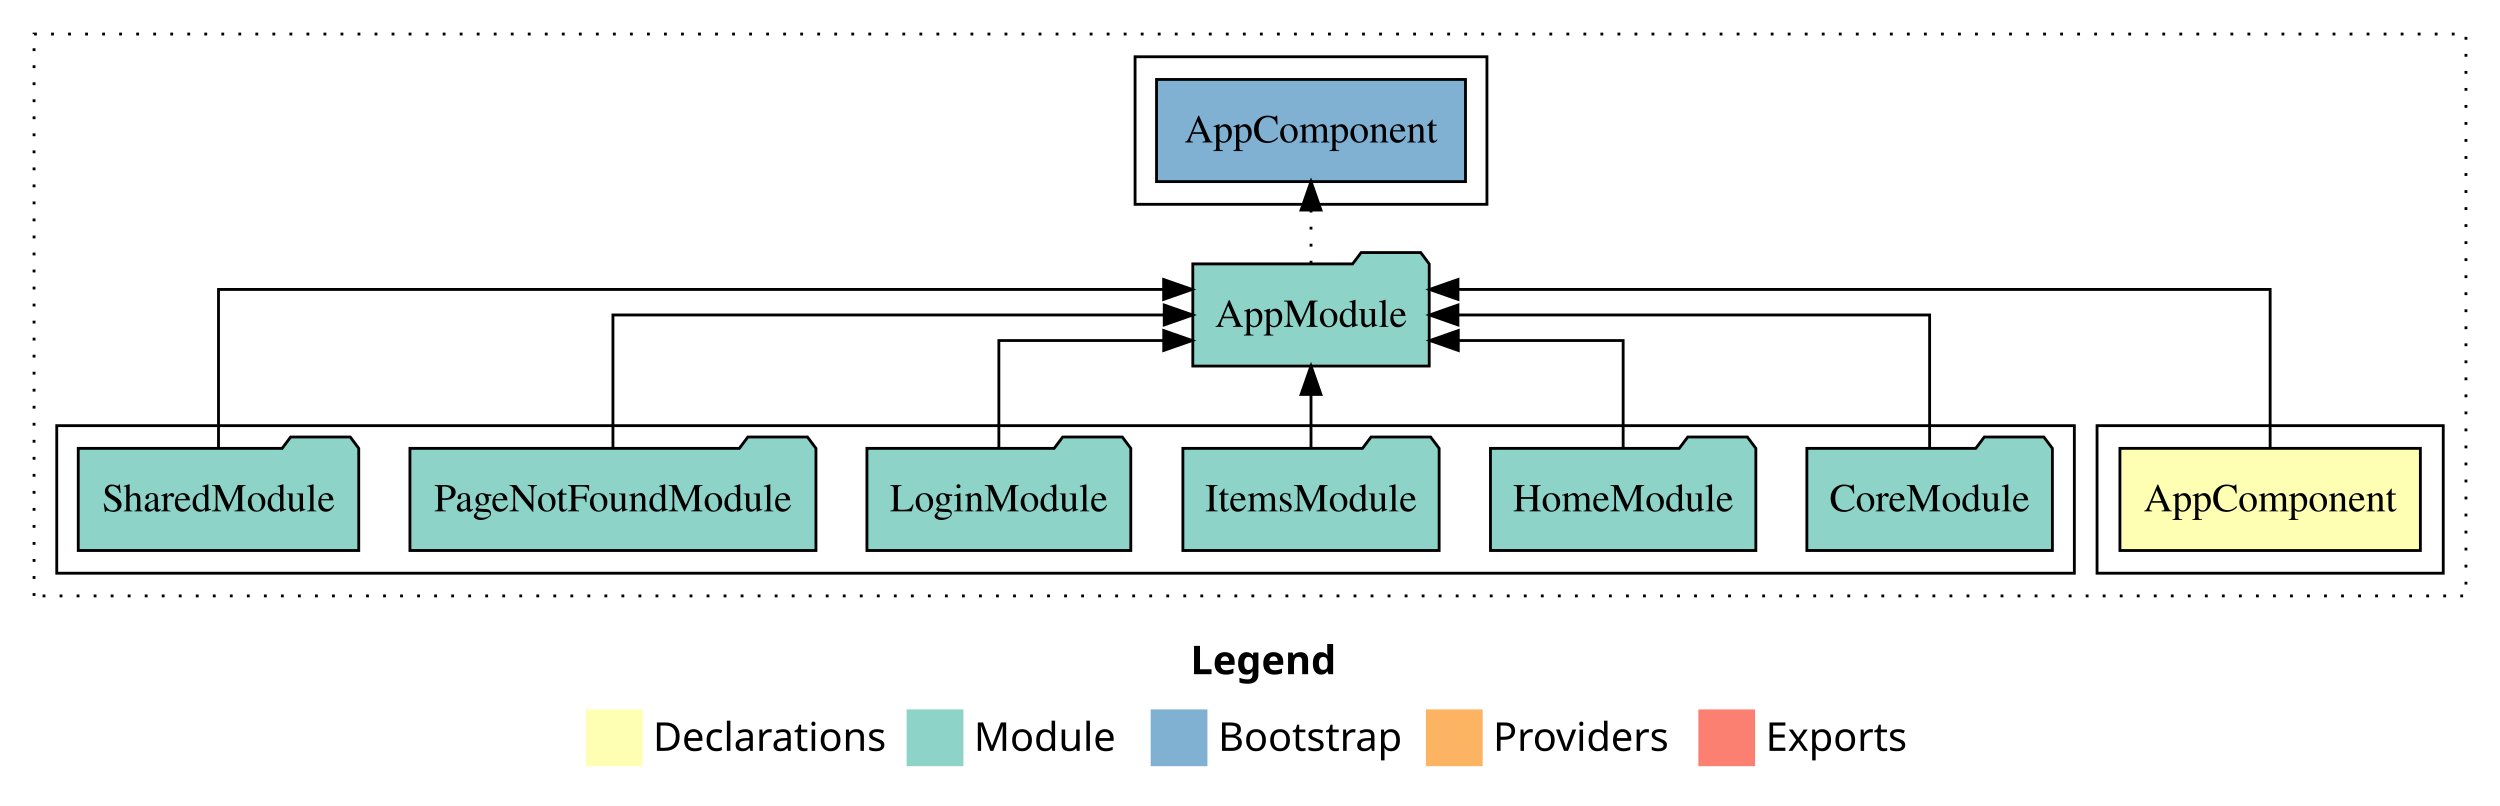
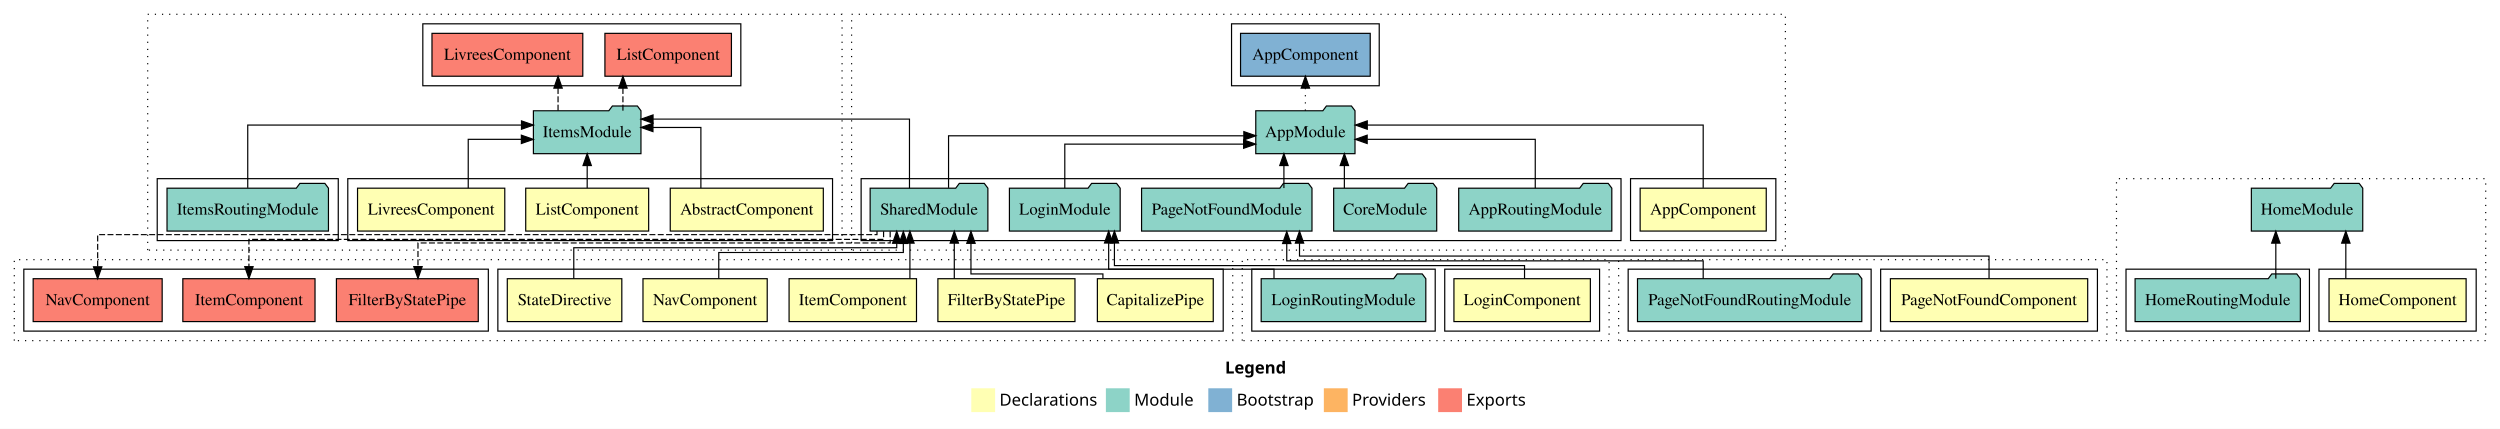
- <svg xmlns="http://www.w3.org/2000/svg" width="881pt" height="284pt" viewBox="0.00 0.00 881.00 284.00">
-   <g id="graph0" class="graph" transform="scale(1 1) rotate(0) translate(4 280)">
-     <polygon fill="#ffffff" stroke="transparent" points="-4,4 -4,-280 877,-280 877,4 -4,4" />
-     <text text-anchor="start" x="415.509" y="-42.4" font-family="sans-serif" font-weight="bold" font-size="14.00" fill="#000000">Legend</text>
-     <polygon fill="#ffffb3" stroke="transparent" points="202.5,-10 202.5,-30 222.5,-30 222.5,-10 202.5,-10" />
-     <text text-anchor="start" x="226.129" y="-15.4" font-family="sans-serif" font-size="14.00" fill="#000000">  Declarations</text>
-     <polygon fill="#8dd3c7" stroke="transparent" points="315.5,-10 315.5,-30 335.5,-30 335.5,-10 315.5,-10" />
-     <text text-anchor="start" x="339.225" y="-15.4" font-family="sans-serif" font-size="14.00" fill="#000000">  Module</text>
-     <polygon fill="#80b1d3" stroke="transparent" points="401.5,-10 401.5,-30 421.5,-30 421.5,-10 401.5,-10" />
-     <text text-anchor="start" x="425.281" y="-15.4" font-family="sans-serif" font-size="14.00" fill="#000000">  Bootstrap</text>
-     <polygon fill="#fdb462" stroke="transparent" points="498.5,-10 498.5,-30 518.5,-30 518.5,-10 498.5,-10" />
-     <text text-anchor="start" x="522.173" y="-15.4" font-family="sans-serif" font-size="14.00" fill="#000000">  Providers</text>
-     <polygon fill="#fb8072" stroke="transparent" points="594.5,-10 594.5,-30 614.5,-30 614.5,-10 594.5,-10" />
-     <text text-anchor="start" x="618.226" y="-15.4" font-family="sans-serif" font-size="14.00" fill="#000000">  Exports</text>
+ <svg xmlns="http://www.w3.org/2000/svg" width="2099pt" height="360pt" viewBox="0.00 0.00 2099.00 360.00">
+   <g id="graph0" class="graph" transform="scale(1 1) rotate(0) translate(4 356)">
+     <polygon fill="#ffffff" stroke="transparent" points="-4,4 -4,-356 2095,-356 2095,4 -4,4" />
+     <text text-anchor="start" x="1024.509" y="-42.4" font-family="sans-serif" font-weight="bold" font-size="14.00" fill="#000000">Legend</text>
+     <polygon fill="#ffffb3" stroke="transparent" points="811.5,-10 811.5,-30 831.5,-30 831.5,-10 811.5,-10" />
+     <text text-anchor="start" x="835.129" y="-15.4" font-family="sans-serif" font-size="14.00" fill="#000000">  Declarations</text>
+     <polygon fill="#8dd3c7" stroke="transparent" points="924.5,-10 924.5,-30 944.5,-30 944.5,-10 924.5,-10" />
+     <text text-anchor="start" x="948.225" y="-15.4" font-family="sans-serif" font-size="14.00" fill="#000000">  Module</text>
+     <polygon fill="#80b1d3" stroke="transparent" points="1010.5,-10 1010.5,-30 1030.5,-30 1030.5,-10 1010.5,-10" />
+     <text text-anchor="start" x="1034.281" y="-15.4" font-family="sans-serif" font-size="14.00" fill="#000000">  Bootstrap</text>
+     <polygon fill="#fdb462" stroke="transparent" points="1107.5,-10 1107.5,-30 1127.5,-30 1127.5,-10 1107.5,-10" />
+     <text text-anchor="start" x="1131.173" y="-15.4" font-family="sans-serif" font-size="14.00" fill="#000000">  Providers</text>
+     <polygon fill="#fb8072" stroke="transparent" points="1203.5,-10 1203.5,-30 1223.5,-30 1223.5,-10 1203.5,-10" />
+     <text text-anchor="start" x="1227.226" y="-15.4" font-family="sans-serif" font-size="14.00" fill="#000000">  Exports</text>
    <g id="clust1" class="cluster">
-       <polygon fill="none" stroke="#000000" stroke-dasharray="1,5" points="8,-70 8,-268 865,-268 865,-70 8,-70" />
+       <polygon fill="none" stroke="#000000" stroke-dasharray="1,5" points="711,-146 711,-344 1495,-344 1495,-146 711,-146" />
    </g>
    <g id="clust2" class="cluster">
-       <polygon fill="none" stroke="#000000" points="735,-78 735,-130 857,-130 857,-78 735,-78" />
+       <polygon fill="none" stroke="#000000" points="1365,-154 1365,-206 1487,-206 1487,-154 1365,-154" />
    </g>
    <g id="clust4" class="cluster">
-       <polygon fill="none" stroke="#000000" points="16,-78 16,-130 727,-130 727,-78 16,-78" />
+       <polygon fill="none" stroke="#000000" points="719,-154 719,-206 1357,-206 1357,-154 719,-154" />
    </g>
    <g id="clust6" class="cluster">
-       <polygon fill="none" stroke="#000000" points="396,-208 396,-260 520,-260 520,-208 396,-208" />
+       <polygon fill="none" stroke="#000000" points="1030,-284 1030,-336 1154,-336 1154,-284 1030,-284" />
+     </g>
+     <g id="clust20" class="cluster">
+       <polygon fill="none" stroke="#000000" stroke-dasharray="1,5" points="1773,-70 1773,-206 2083,-206 2083,-70 1773,-70" />
+     </g>
+     <g id="clust21" class="cluster">
+       <polygon fill="none" stroke="#000000" points="1943,-78 1943,-130 2075,-130 2075,-78 1943,-78" />
+     </g>
+     <g id="clust23" class="cluster">
+       <polygon fill="none" stroke="#000000" points="1781,-78 1781,-130 1935,-130 1935,-78 1781,-78" />
+     </g>
+     <g id="clust33" class="cluster">
+       <polygon fill="none" stroke="#000000" stroke-dasharray="1,5" points="120,-146 120,-344 703,-344 703,-146 120,-146" />
+     </g>
+     <g id="clust34" class="cluster">
+       <polygon fill="none" stroke="#000000" points="288,-154 288,-206 695,-206 695,-154 288,-154" />
+     </g>
+     <g id="clust38" class="cluster">
+       <polygon fill="none" stroke="#000000" points="128,-154 128,-206 280,-206 280,-154 128,-154" />
+     </g>
+     <g id="clust39" class="cluster">
+       <polygon fill="none" stroke="#000000" points="351,-284 351,-336 618,-336 618,-284 351,-284" />
+     </g>
+     <g id="clust48" class="cluster">
+       <polygon fill="none" stroke="#000000" stroke-dasharray="1,5" points="1039,-70 1039,-138 1347,-138 1347,-70 1039,-70" />
+     </g>
+     <g id="clust49" class="cluster">
+       <polygon fill="none" stroke="#000000" points="1209,-78 1209,-130 1339,-130 1339,-78 1209,-78" />
+     </g>
+     <g id="clust51" class="cluster">
+       <polygon fill="none" stroke="#000000" points="1047,-78 1047,-130 1201,-130 1201,-78 1047,-78" />
+     </g>
+     <g id="clust61" class="cluster">
+       <polygon fill="none" stroke="#000000" stroke-dasharray="1,5" points="1355,-70 1355,-138 1765,-138 1765,-70 1355,-70" />
+     </g>
+     <g id="clust62" class="cluster">
+       <polygon fill="none" stroke="#000000" points="1575,-78 1575,-130 1757,-130 1757,-78 1575,-78" />
+     </g>
+     <g id="clust64" class="cluster">
+       <polygon fill="none" stroke="#000000" points="1363,-78 1363,-130 1567,-130 1567,-78 1363,-78" />
+     </g>
+     <g id="clust74" class="cluster">
+       <polygon fill="none" stroke="#000000" stroke-dasharray="1,5" points="8,-70 8,-138 1031,-138 1031,-70 8,-70" />
+     </g>
+     <g id="clust75" class="cluster">
+       <polygon fill="none" stroke="#000000" points="414,-78 414,-130 1023,-130 1023,-78 414,-78" />
+     </g>
+     <g id="clust82" class="cluster">
+       <polygon fill="none" stroke="#000000" points="16,-78 16,-130 406,-130 406,-78 16,-78" />
    </g>
    <g id="node1" class="node">
-       <polygon fill="#ffffb3" stroke="#000000" points="848.94,-122 743.06,-122 743.06,-86 848.94,-86 848.94,-122" />
-       <text text-anchor="middle" x="796" y="-99.8" font-family="Times,serif" font-size="14.00" fill="#000000">AppComponent</text>
+       <polygon fill="#ffffb3" stroke="#000000" points="1478.94,-198 1373.06,-198 1373.06,-162 1478.94,-162 1478.94,-198" />
+       <text text-anchor="middle" x="1426" y="-175.8" font-family="Times,serif" font-size="14.00" fill="#000000">AppComponent</text>
    </g>
    <g id="node2" class="node">
-       <polygon fill="#8dd3c7" stroke="#000000" points="499.657,-187 496.657,-191 475.657,-191 472.657,-187 416.343,-187 416.343,-151 499.657,-151 499.657,-187" />
-       <text text-anchor="middle" x="458" y="-164.8" font-family="Times,serif" font-size="14.00" fill="#000000">AppModule</text>
+       <polygon fill="#8dd3c7" stroke="#000000" points="1133.657,-263 1130.657,-267 1109.657,-267 1106.657,-263 1050.343,-263 1050.343,-227 1133.657,-227 1133.657,-263" />
+       <text text-anchor="middle" x="1092" y="-240.8" font-family="Times,serif" font-size="14.00" fill="#000000">AppModule</text>
    </g>
    <g id="edge1" class="edge">
-       <path fill="none" stroke="#000000" d="M796,-122.292C796,-144.206 796,-178 796,-178 796,-178 509.784,-178 509.784,-178" />
-       <polygon fill="#000000" stroke="#000000" points="509.784,-174.5 499.784,-178 509.784,-181.5 509.784,-174.5" />
+       <path fill="none" stroke="#000000" d="M1426,-198.284C1426,-219.321 1426,-251 1426,-251 1426,-251 1143.963,-251 1143.963,-251" />
+       <polygon fill="#000000" stroke="#000000" points="1143.963,-247.5 1133.963,-251 1143.963,-254.5 1143.963,-247.5" />
+     </g>
+     <g id="node8" class="node">
+       <polygon fill="#80b1d3" stroke="#000000" points="1146.439,-328 1037.561,-328 1037.561,-292 1146.439,-292 1146.439,-328" />
+       <text text-anchor="middle" x="1092" y="-305.8" font-family="Times,serif" font-size="14.00" fill="#000000">AppComponent </text>
+     </g>
+     <g id="edge7" class="edge">
+       <path fill="none" stroke="#000000" stroke-dasharray="1,5" d="M1092,-263.106C1092,-263.106 1092,-281.991 1092,-281.991" />
+       <polygon fill="#000000" stroke="#000000" points="1088.5,-281.991 1092,-291.991 1095.5,-281.991 1088.5,-281.991" />
+     </g>
+     <g id="node3" class="node">
+       <polygon fill="#8dd3c7" stroke="#000000" points="1349.274,-198 1346.274,-202 1325.274,-202 1322.274,-198 1220.726,-198 1220.726,-162 1349.274,-162 1349.274,-198" />
+       <text text-anchor="middle" x="1285" y="-175.8" font-family="Times,serif" font-size="14.00" fill="#000000">AppRoutingModule</text>
+     </g>
+     <g id="edge2" class="edge">
+       <path fill="none" stroke="#000000" d="M1285,-198.023C1285,-215.373 1285,-239 1285,-239 1285,-239 1143.878,-239 1143.878,-239" />
+       <polygon fill="#000000" stroke="#000000" points="1143.878,-235.5 1133.878,-239 1143.878,-242.5 1143.878,-235.5" />
+     </g>
+     <g id="node4" class="node">
+       <polygon fill="#8dd3c7" stroke="#000000" points="1202.262,-198 1199.262,-202 1178.262,-202 1175.262,-198 1115.738,-198 1115.738,-162 1202.262,-162 1202.262,-198" />
+       <text text-anchor="middle" x="1159" y="-175.8" font-family="Times,serif" font-size="14.00" fill="#000000">CoreModule</text>
+     </g>
+     <g id="edge3" class="edge">
+       <path fill="none" stroke="#000000" d="M1124.724,-198.106C1124.724,-198.106 1124.724,-216.991 1124.724,-216.991" />
+       <polygon fill="#000000" stroke="#000000" points="1121.224,-216.991 1124.724,-226.991 1128.224,-216.991 1121.224,-216.991" />
+     </g>
+     <g id="node5" class="node">
+       <polygon fill="#8dd3c7" stroke="#000000" points="936.493,-198 933.493,-202 912.493,-202 909.493,-198 843.507,-198 843.507,-162 936.493,-162 936.493,-198" />
+       <text text-anchor="middle" x="890" y="-175.8" font-family="Times,serif" font-size="14.00" fill="#000000">LoginModule</text>
+     </g>
+     <g id="edge4" class="edge">
+       <path fill="none" stroke="#000000" d="M890,-198.009C890,-214.049 890,-235 890,-235 890,-235 1040.146,-235 1040.146,-235" />
+       <polygon fill="#000000" stroke="#000000" points="1040.146,-238.5 1050.146,-235 1040.145,-231.5 1040.146,-238.5" />
+     </g>
+     <g id="node6" class="node">
+       <polygon fill="#8dd3c7" stroke="#000000" points="1097.542,-198 1094.542,-202 1073.542,-202 1070.542,-198 954.458,-198 954.458,-162 1097.542,-162 1097.542,-198" />
+       <text text-anchor="middle" x="1026" y="-175.8" font-family="Times,serif" font-size="14.00" fill="#000000">PageNotFoundModule</text>
+     </g>
+     <g id="edge5" class="edge">
+       <path fill="none" stroke="#000000" d="M1073.971,-198.106C1073.971,-198.106 1073.971,-216.991 1073.971,-216.991" />
+       <polygon fill="#000000" stroke="#000000" points="1070.471,-216.991 1073.971,-226.991 1077.471,-216.991 1070.471,-216.991" />
+     </g>
+     <g id="node7" class="node">
+       <polygon fill="#8dd3c7" stroke="#000000" points="825.423,-198 822.423,-202 801.423,-202 798.423,-198 726.577,-198 726.577,-162 825.423,-162 825.423,-198" />
+       <text text-anchor="middle" x="776" y="-175.8" font-family="Times,serif" font-size="14.00" fill="#000000">SharedModule</text>
+     </g>
+     <g id="edge6" class="edge">
+       <path fill="none" stroke="#000000" d="M792.404,-198.267C792.404,-216.555 792.404,-242 792.404,-242 792.404,-242 1040.342,-242 1040.342,-242" />
+       <polygon fill="#000000" stroke="#000000" points="1040.342,-245.5 1050.342,-242 1040.342,-238.5 1040.342,-245.5" />
+     </g>
+     <g id="node15" class="node">
+       <polygon fill="#8dd3c7" stroke="#000000" points="534.152,-263 531.152,-267 510.151,-267 507.151,-263 443.849,-263 443.849,-227 534.152,-227 534.152,-263" />
+       <text text-anchor="middle" x="489" y="-240.8" font-family="Times,serif" font-size="14.00" fill="#000000">ItemsModule</text>
+     </g>
+     <g id="edge14" class="edge">
+       <path fill="none" stroke="#000000" d="M759.596,-198.011C759.596,-220.485 759.596,-256 759.596,-256 759.596,-256 544.292,-256 544.292,-256" />
+       <polygon fill="#000000" stroke="#000000" points="544.292,-252.5 534.292,-256 544.292,-259.5 544.292,-252.5" />
+     </g>
+     <g id="node28" class="node">
+       <polygon fill="#fb8072" stroke="#000000" points="397.547,-122 278.453,-122 278.453,-86 397.547,-86 397.547,-122" />
+       <text text-anchor="middle" x="338" y="-99.8" font-family="Times,serif" font-size="14.00" fill="#000000">FilterByStatePipe </text>
+     </g>
+     <g id="edge26" class="edge">
+       <path fill="none" stroke="#000000" stroke-dasharray="5,2" d="M743.377,-161.793C743.377,-156.445 743.377,-152 743.377,-152 743.377,-152 346.934,-152 346.934,-152 346.934,-152 346.934,-132.147 346.934,-132.147" />
+       <polygon fill="#000000" stroke="#000000" points="350.434,-132.147 346.934,-122.147 343.434,-132.147 350.434,-132.147" />
+     </g>
+     <g id="node29" class="node">
+       <polygon fill="#fb8072" stroke="#000000" points="260.49,-122 149.51,-122 149.51,-86 260.49,-86 260.49,-122" />
+       <text text-anchor="middle" x="205" y="-99.8" font-family="Times,serif" font-size="14.00" fill="#000000">ItemComponent </text>
+     </g>
+     <g id="edge27" class="edge">
+       <path fill="none" stroke="#000000" stroke-dasharray="5,2" d="M737.848,-161.831C737.848,-157.954 737.848,-155 737.848,-155 737.848,-155 205,-155 205,-155 205,-155 205,-132.124 205,-132.124" />
+       <polygon fill="#000000" stroke="#000000" points="208.5,-132.124 205,-122.124 201.5,-132.124 208.5,-132.124" />
+     </g>
+     <g id="node30" class="node">
+       <polygon fill="#fb8072" stroke="#000000" points="132.154,-122 23.846,-122 23.846,-86 132.154,-86 132.154,-122" />
+       <text text-anchor="middle" x="78" y="-99.8" font-family="Times,serif" font-size="14.00" fill="#000000">NavComponent </text>
+     </g>
+     <g id="edge28" class="edge">
+       <path fill="none" stroke="#000000" stroke-dasharray="5,2" d="M732.318,-161.92C732.318,-160.154 732.318,-159 732.318,-159 732.318,-159 78,-159 78,-159 78,-159 78,-132.009 78,-132.009" />
+       <polygon fill="#000000" stroke="#000000" points="81.5,-132.009 78,-122.009 74.5,-132.009 81.5,-132.009" />
    </g>
    <g id="node9" class="node">
-       <polygon fill="#80b1d3" stroke="#000000" points="512.439,-252 403.561,-252 403.561,-216 512.439,-216 512.439,-252" />
-       <text text-anchor="middle" x="458" y="-229.8" font-family="Times,serif" font-size="14.00" fill="#000000">AppComponent </text>
+       <polygon fill="#ffffb3" stroke="#000000" points="2066.545,-122 1951.455,-122 1951.455,-86 2066.545,-86 2066.545,-122" />
+       <text text-anchor="middle" x="2009" y="-99.8" font-family="Times,serif" font-size="14.00" fill="#000000">HomeComponent</text>
+     </g>
+     <g id="node10" class="node">
+       <polygon fill="#8dd3c7" stroke="#000000" points="1979.762,-198 1976.762,-202 1955.762,-202 1952.762,-198 1886.238,-198 1886.238,-162 1979.762,-162 1979.762,-198" />
+       <text text-anchor="middle" x="1933" y="-175.8" font-family="Times,serif" font-size="14.00" fill="#000000">HomeModule</text>
    </g>
    <g id="edge8" class="edge">
-       <path fill="none" stroke="#000000" stroke-dasharray="1,5" d="M458,-187.106C458,-187.106 458,-205.991 458,-205.991" />
-       <polygon fill="#000000" stroke="#000000" points="454.5,-205.991 458,-215.991 461.5,-205.991 454.5,-205.991" />
-     </g>
-     <g id="node3" class="node">
-       <polygon fill="#8dd3c7" stroke="#000000" points="719.262,-122 716.262,-126 695.262,-126 692.262,-122 632.738,-122 632.738,-86 719.262,-86 719.262,-122" />
-       <text text-anchor="middle" x="676" y="-99.8" font-family="Times,serif" font-size="14.00" fill="#000000">CoreModule</text>
-     </g>
-     <g id="edge2" class="edge">
-       <path fill="none" stroke="#000000" d="M676,-122.106C676,-141.339 676,-169 676,-169 676,-169 509.775,-169 509.775,-169" />
-       <polygon fill="#000000" stroke="#000000" points="509.775,-165.5 499.775,-169 509.775,-172.5 509.775,-165.5" />
-     </g>
-     <g id="node4" class="node">
-       <polygon fill="#8dd3c7" stroke="#000000" points="614.762,-122 611.762,-126 590.762,-126 587.762,-122 521.238,-122 521.238,-86 614.762,-86 614.762,-122" />
-       <text text-anchor="middle" x="568" y="-99.8" font-family="Times,serif" font-size="14.00" fill="#000000">HomeModule</text>
-     </g>
-     <g id="edge3" class="edge">
-       <path fill="none" stroke="#000000" d="M568,-122.027C568,-138.398 568,-160 568,-160 568,-160 509.9,-160 509.9,-160" />
-       <polygon fill="#000000" stroke="#000000" points="509.9,-156.5 499.9,-160 509.9,-163.5 509.9,-156.5" />
-     </g>
-     <g id="node5" class="node">
-       <polygon fill="#8dd3c7" stroke="#000000" points="503.151,-122 500.151,-126 479.151,-126 476.151,-122 412.849,-122 412.849,-86 503.151,-86 503.151,-122" />
-       <text text-anchor="middle" x="458" y="-99.8" font-family="Times,serif" font-size="14.00" fill="#000000">ItemsModule</text>
-     </g>
-     <g id="edge4" class="edge">
-       <path fill="none" stroke="#000000" d="M458,-122.106C458,-122.106 458,-140.991 458,-140.991" />
-       <polygon fill="#000000" stroke="#000000" points="454.5,-140.991 458,-150.991 461.5,-140.991 454.5,-140.991" />
-     </g>
-     <g id="node6" class="node">
-       <polygon fill="#8dd3c7" stroke="#000000" points="394.493,-122 391.493,-126 370.493,-126 367.493,-122 301.507,-122 301.507,-86 394.493,-86 394.493,-122" />
-       <text text-anchor="middle" x="348" y="-99.8" font-family="Times,serif" font-size="14.00" fill="#000000">LoginModule</text>
-     </g>
-     <g id="edge5" class="edge">
-       <path fill="none" stroke="#000000" d="M348,-122.027C348,-138.398 348,-160 348,-160 348,-160 406.1,-160 406.1,-160" />
-       <polygon fill="#000000" stroke="#000000" points="406.1,-163.5 416.1,-160 406.1,-156.5 406.1,-163.5" />
-     </g>
-     <g id="node7" class="node">
-       <polygon fill="#8dd3c7" stroke="#000000" points="283.542,-122 280.542,-126 259.542,-126 256.542,-122 140.458,-122 140.458,-86 283.542,-86 283.542,-122" />
-       <text text-anchor="middle" x="212" y="-99.8" font-family="Times,serif" font-size="14.00" fill="#000000">PageNotFoundModule</text>
-     </g>
-     <g id="edge6" class="edge">
-       <path fill="none" stroke="#000000" d="M212,-122.106C212,-141.339 212,-169 212,-169 212,-169 406.269,-169 406.269,-169" />
-       <polygon fill="#000000" stroke="#000000" points="406.269,-172.5 416.269,-169 406.269,-165.5 406.269,-172.5" />
-     </g>
-     <g id="node8" class="node">
-       <polygon fill="#8dd3c7" stroke="#000000" points="122.423,-122 119.423,-126 98.423,-126 95.423,-122 23.577,-122 23.577,-86 122.423,-86 122.423,-122" />
-       <text text-anchor="middle" x="73" y="-99.8" font-family="Times,serif" font-size="14.00" fill="#000000">SharedModule</text>
-     </g>
-     <g id="edge7" class="edge">
-       <path fill="none" stroke="#000000" d="M73,-122.292C73,-144.206 73,-178 73,-178 73,-178 406.065,-178 406.065,-178" />
-       <polygon fill="#000000" stroke="#000000" points="406.065,-181.5 416.065,-178 406.065,-174.5 406.065,-181.5" />
+       <path fill="none" stroke="#000000" d="M1965.554,-122.011C1965.554,-122.011 1965.554,-151.855 1965.554,-151.855" />
+       <polygon fill="#000000" stroke="#000000" points="1962.054,-151.855 1965.554,-161.855 1969.054,-151.855 1962.054,-151.855" />
+     </g>
+     <g id="node11" class="node">
+       <polygon fill="#8dd3c7" stroke="#000000" points="1927.38,-122 1924.38,-126 1903.38,-126 1900.38,-122 1788.62,-122 1788.62,-86 1927.38,-86 1927.38,-122" />
+       <text text-anchor="middle" x="1858" y="-99.8" font-family="Times,serif" font-size="14.00" fill="#000000">HomeRoutingModule</text>
+     </g>
+     <g id="edge9" class="edge">
+       <path fill="none" stroke="#000000" d="M1906.78,-122.011C1906.78,-122.011 1906.78,-151.855 1906.78,-151.855" />
+       <polygon fill="#000000" stroke="#000000" points="1903.28,-151.855 1906.78,-161.855 1910.28,-151.855 1903.28,-151.855" />
+     </g>
+     <g id="node12" class="node">
+       <polygon fill="#ffffb3" stroke="#000000" points="687.255,-198 558.745,-198 558.745,-162 687.255,-162 687.255,-198" />
+       <text text-anchor="middle" x="623" y="-175.8" font-family="Times,serif" font-size="14.00" fill="#000000">AbstractComponent</text>
+     </g>
+     <g id="edge10" class="edge">
+       <path fill="none" stroke="#000000" d="M584.464,-198.129C584.464,-218.572 584.464,-249 584.464,-249 584.464,-249 544.216,-249 544.216,-249" />
+       <polygon fill="#000000" stroke="#000000" points="544.216,-245.5 534.216,-249 544.216,-252.5 544.216,-245.5" />
+     </g>
+     <g id="node13" class="node">
+       <polygon fill="#ffffb3" stroke="#000000" points="540.611,-198 437.389,-198 437.389,-162 540.611,-162 540.611,-198" />
+       <text text-anchor="middle" x="489" y="-175.8" font-family="Times,serif" font-size="14.00" fill="#000000">ListComponent</text>
+     </g>
+     <g id="edge11" class="edge">
+       <path fill="none" stroke="#000000" d="M489,-198.106C489,-198.106 489,-216.991 489,-216.991" />
+       <polygon fill="#000000" stroke="#000000" points="485.5,-216.991 489,-226.991 492.5,-216.991 485.5,-216.991" />
+     </g>
+     <g id="node14" class="node">
+       <polygon fill="#ffffb3" stroke="#000000" points="419.81,-198 296.19,-198 296.19,-162 419.81,-162 419.81,-198" />
+       <text text-anchor="middle" x="358" y="-175.8" font-family="Times,serif" font-size="14.00" fill="#000000">LivreesComponent</text>
+     </g>
+     <g id="edge12" class="edge">
+       <path fill="none" stroke="#000000" d="M389.125,-198.023C389.125,-215.373 389.125,-239 389.125,-239 389.125,-239 433.738,-239 433.738,-239" />
+       <polygon fill="#000000" stroke="#000000" points="433.738,-242.5 443.738,-239 433.738,-235.5 433.738,-242.5" />
+     </g>
+     <g id="node17" class="node">
+       <polygon fill="#fb8072" stroke="#000000" points="610.111,-328 503.889,-328 503.889,-292 610.111,-292 610.111,-328" />
+       <text text-anchor="middle" x="557" y="-305.8" font-family="Times,serif" font-size="14.00" fill="#000000">ListComponent </text>
+     </g>
+     <g id="edge15" class="edge">
+       <path fill="none" stroke="#000000" stroke-dasharray="5,2" d="M519.01,-263.106C519.01,-263.106 519.01,-281.991 519.01,-281.991" />
+       <polygon fill="#000000" stroke="#000000" points="515.51,-281.991 519.01,-291.991 522.51,-281.991 515.51,-281.991" />
+     </g>
+     <g id="node18" class="node">
+       <polygon fill="#fb8072" stroke="#000000" points="485.31,-328 358.69,-328 358.69,-292 485.31,-292 485.31,-328" />
+       <text text-anchor="middle" x="422" y="-305.8" font-family="Times,serif" font-size="14.00" fill="#000000">LivreesComponent </text>
+     </g>
+     <g id="edge16" class="edge">
+       <path fill="none" stroke="#000000" stroke-dasharray="5,2" d="M464.54,-263.106C464.54,-263.106 464.54,-281.991 464.54,-281.991" />
+       <polygon fill="#000000" stroke="#000000" points="461.04,-281.991 464.54,-291.991 468.04,-281.991 461.04,-281.991" />
+     </g>
+     <g id="node16" class="node">
+       <polygon fill="#8dd3c7" stroke="#000000" points="271.769,-198 268.769,-202 247.769,-202 244.769,-198 136.231,-198 136.231,-162 271.769,-162 271.769,-198" />
+       <text text-anchor="middle" x="204" y="-175.8" font-family="Times,serif" font-size="14.00" fill="#000000">ItemsRoutingModule</text>
+     </g>
+     <g id="edge13" class="edge">
+       <path fill="none" stroke="#000000" d="M204,-198.284C204,-219.321 204,-251 204,-251 204,-251 433.841,-251 433.841,-251" />
+       <polygon fill="#000000" stroke="#000000" points="433.841,-254.5 443.841,-251 433.841,-247.5 433.841,-254.5" />
+     </g>
+     <g id="node19" class="node">
+       <polygon fill="#ffffb3" stroke="#000000" points="1331.276,-122 1216.724,-122 1216.724,-86 1331.276,-86 1331.276,-122" />
+       <text text-anchor="middle" x="1274" y="-99.8" font-family="Times,serif" font-size="14.00" fill="#000000">LoginComponent</text>
+     </g>
+     <g id="edge17" class="edge">
+       <path fill="none" stroke="#000000" d="M1276,-122.201C1276,-128.028 1276,-133 1276,-133 1276,-133 931.667,-133 931.667,-133 931.667,-133 931.667,-151.963 931.667,-151.963" />
+       <polygon fill="#000000" stroke="#000000" points="928.167,-151.963 931.667,-161.963 935.167,-151.963 928.167,-151.963" />
+     </g>
+     <g id="node20" class="node">
+       <polygon fill="#8dd3c7" stroke="#000000" points="1193.111,-122 1190.111,-126 1169.111,-126 1166.111,-122 1054.889,-122 1054.889,-86 1193.111,-86 1193.111,-122" />
+       <text text-anchor="middle" x="1124" y="-99.8" font-family="Times,serif" font-size="14.00" fill="#000000">LoginRoutingModule</text>
+     </g>
+     <g id="edge18" class="edge">
+       <path fill="none" stroke="#000000" d="M1065.651,-122.058C1065.651,-126.495 1065.651,-130 1065.651,-130 1065.651,-130 926.837,-130 926.837,-130 926.837,-130 926.837,-151.949 926.837,-151.949" />
+       <polygon fill="#000000" stroke="#000000" points="923.337,-151.949 926.837,-161.949 930.337,-151.949 923.337,-151.949" />
+     </g>
+     <g id="node21" class="node">
+       <polygon fill="#ffffb3" stroke="#000000" points="1748.824,-122 1583.176,-122 1583.176,-86 1748.824,-86 1748.824,-122" />
+       <text text-anchor="middle" x="1666" y="-99.8" font-family="Times,serif" font-size="14.00" fill="#000000">PageNotFoundComponent</text>
+     </g>
+     <g id="edge19" class="edge">
+       <path fill="none" stroke="#000000" d="M1666,-122.066C1666,-131.459 1666,-141 1666,-141 1666,-141 1087.064,-141 1087.064,-141 1087.064,-141 1087.064,-151.87 1087.064,-151.87" />
+       <polygon fill="#000000" stroke="#000000" points="1083.564,-151.87 1087.064,-161.87 1090.564,-151.87 1083.564,-151.87" />
+     </g>
+     <g id="node22" class="node">
+       <polygon fill="#8dd3c7" stroke="#000000" points="1559.159,-122 1556.159,-126 1535.159,-126 1532.159,-122 1370.841,-122 1370.841,-86 1559.159,-86 1559.159,-122" />
+       <text text-anchor="middle" x="1465" y="-99.8" font-family="Times,serif" font-size="14.00" fill="#000000">PageNotFoundRoutingModule</text>
+     </g>
+     <g id="edge20" class="edge">
+       <path fill="none" stroke="#000000" d="M1426,-122.045C1426,-129.749 1426,-137 1426,-137 1426,-137 1076.358,-137 1076.358,-137 1076.358,-137 1076.358,-151.515 1076.358,-151.515" />
+       <polygon fill="#000000" stroke="#000000" points="1072.858,-151.514 1076.358,-161.515 1079.858,-151.515 1072.858,-151.514" />
+     </g>
+     <g id="node23" class="node">
+       <polygon fill="#ffffb3" stroke="#000000" points="1014.646,-122 917.354,-122 917.354,-86 1014.646,-86 1014.646,-122" />
+       <text text-anchor="middle" x="966" y="-99.8" font-family="Times,serif" font-size="14.00" fill="#000000">CapitalizePipe</text>
+     </g>
+     <g id="edge21" class="edge">
+       <path fill="none" stroke="#000000" d="M922.007,-122.168C922.007,-124.448 922.007,-126 922.007,-126 922.007,-126 811.216,-126 811.216,-126 811.216,-126 811.216,-151.718 811.216,-151.718" />
+       <polygon fill="#000000" stroke="#000000" points="807.716,-151.718 811.216,-161.718 814.716,-151.718 807.716,-151.718" />
+     </g>
+     <g id="node24" class="node">
+       <polygon fill="#ffffb3" stroke="#000000" points="898.548,-122 783.452,-122 783.452,-86 898.548,-86 898.548,-122" />
+       <text text-anchor="middle" x="841" y="-99.8" font-family="Times,serif" font-size="14.00" fill="#000000">FilterByStatePipe</text>
+     </g>
+     <g id="edge22" class="edge">
+       <path fill="none" stroke="#000000" d="M797.221,-122.011C797.221,-122.011 797.221,-151.855 797.221,-151.855" />
+       <polygon fill="#000000" stroke="#000000" points="793.721,-151.855 797.221,-161.855 800.721,-151.855 793.721,-151.855" />
+     </g>
+     <g id="node25" class="node">
+       <polygon fill="#ffffb3" stroke="#000000" points="765.489,-122 658.511,-122 658.511,-86 765.489,-86 765.489,-122" />
+       <text text-anchor="middle" x="712" y="-99.8" font-family="Times,serif" font-size="14.00" fill="#000000">ItemComponent</text>
+     </g>
+     <g id="edge23" class="edge">
+       <path fill="none" stroke="#000000" d="M759.965,-122.011C759.965,-122.011 759.965,-151.855 759.965,-151.855" />
+       <polygon fill="#000000" stroke="#000000" points="756.465,-151.855 759.965,-161.855 763.465,-151.855 756.465,-151.855" />
+     </g>
+     <g id="node26" class="node">
+       <polygon fill="#ffffb3" stroke="#000000" points="640.154,-122 535.846,-122 535.846,-86 640.154,-86 640.154,-122" />
+       <text text-anchor="middle" x="588" y="-99.8" font-family="Times,serif" font-size="14.00" fill="#000000">NavComponent</text>
+     </g>
+     <g id="edge24" class="edge">
+       <path fill="none" stroke="#000000" d="M599.475,-122.127C599.475,-132.711 599.475,-144 599.475,-144 599.475,-144 754.436,-144 754.436,-144 754.436,-144 754.436,-151.578 754.436,-151.578" />
+       <polygon fill="#000000" stroke="#000000" points="750.936,-151.578 754.436,-161.578 757.936,-151.578 750.936,-151.578" />
+     </g>
+     <g id="node27" class="node">
+       <polygon fill="#ffffb3" stroke="#000000" points="518.076,-122 421.924,-122 421.924,-86 518.076,-86 518.076,-122" />
+       <text text-anchor="middle" x="470" y="-99.8" font-family="Times,serif" font-size="14.00" fill="#000000">StateDirective</text>
+     </g>
+     <g id="edge25" class="edge">
+       <path fill="none" stroke="#000000" d="M477.741,-122.15C477.741,-134.271 477.741,-148 477.741,-148 477.741,-148 748.906,-148 748.906,-148 748.906,-148 748.906,-151.757 748.906,-151.757" />
+       <polygon fill="#000000" stroke="#000000" points="745.406,-151.757 748.906,-161.757 752.406,-151.757 745.406,-151.757" />
    </g>
  </g>
</svg>
